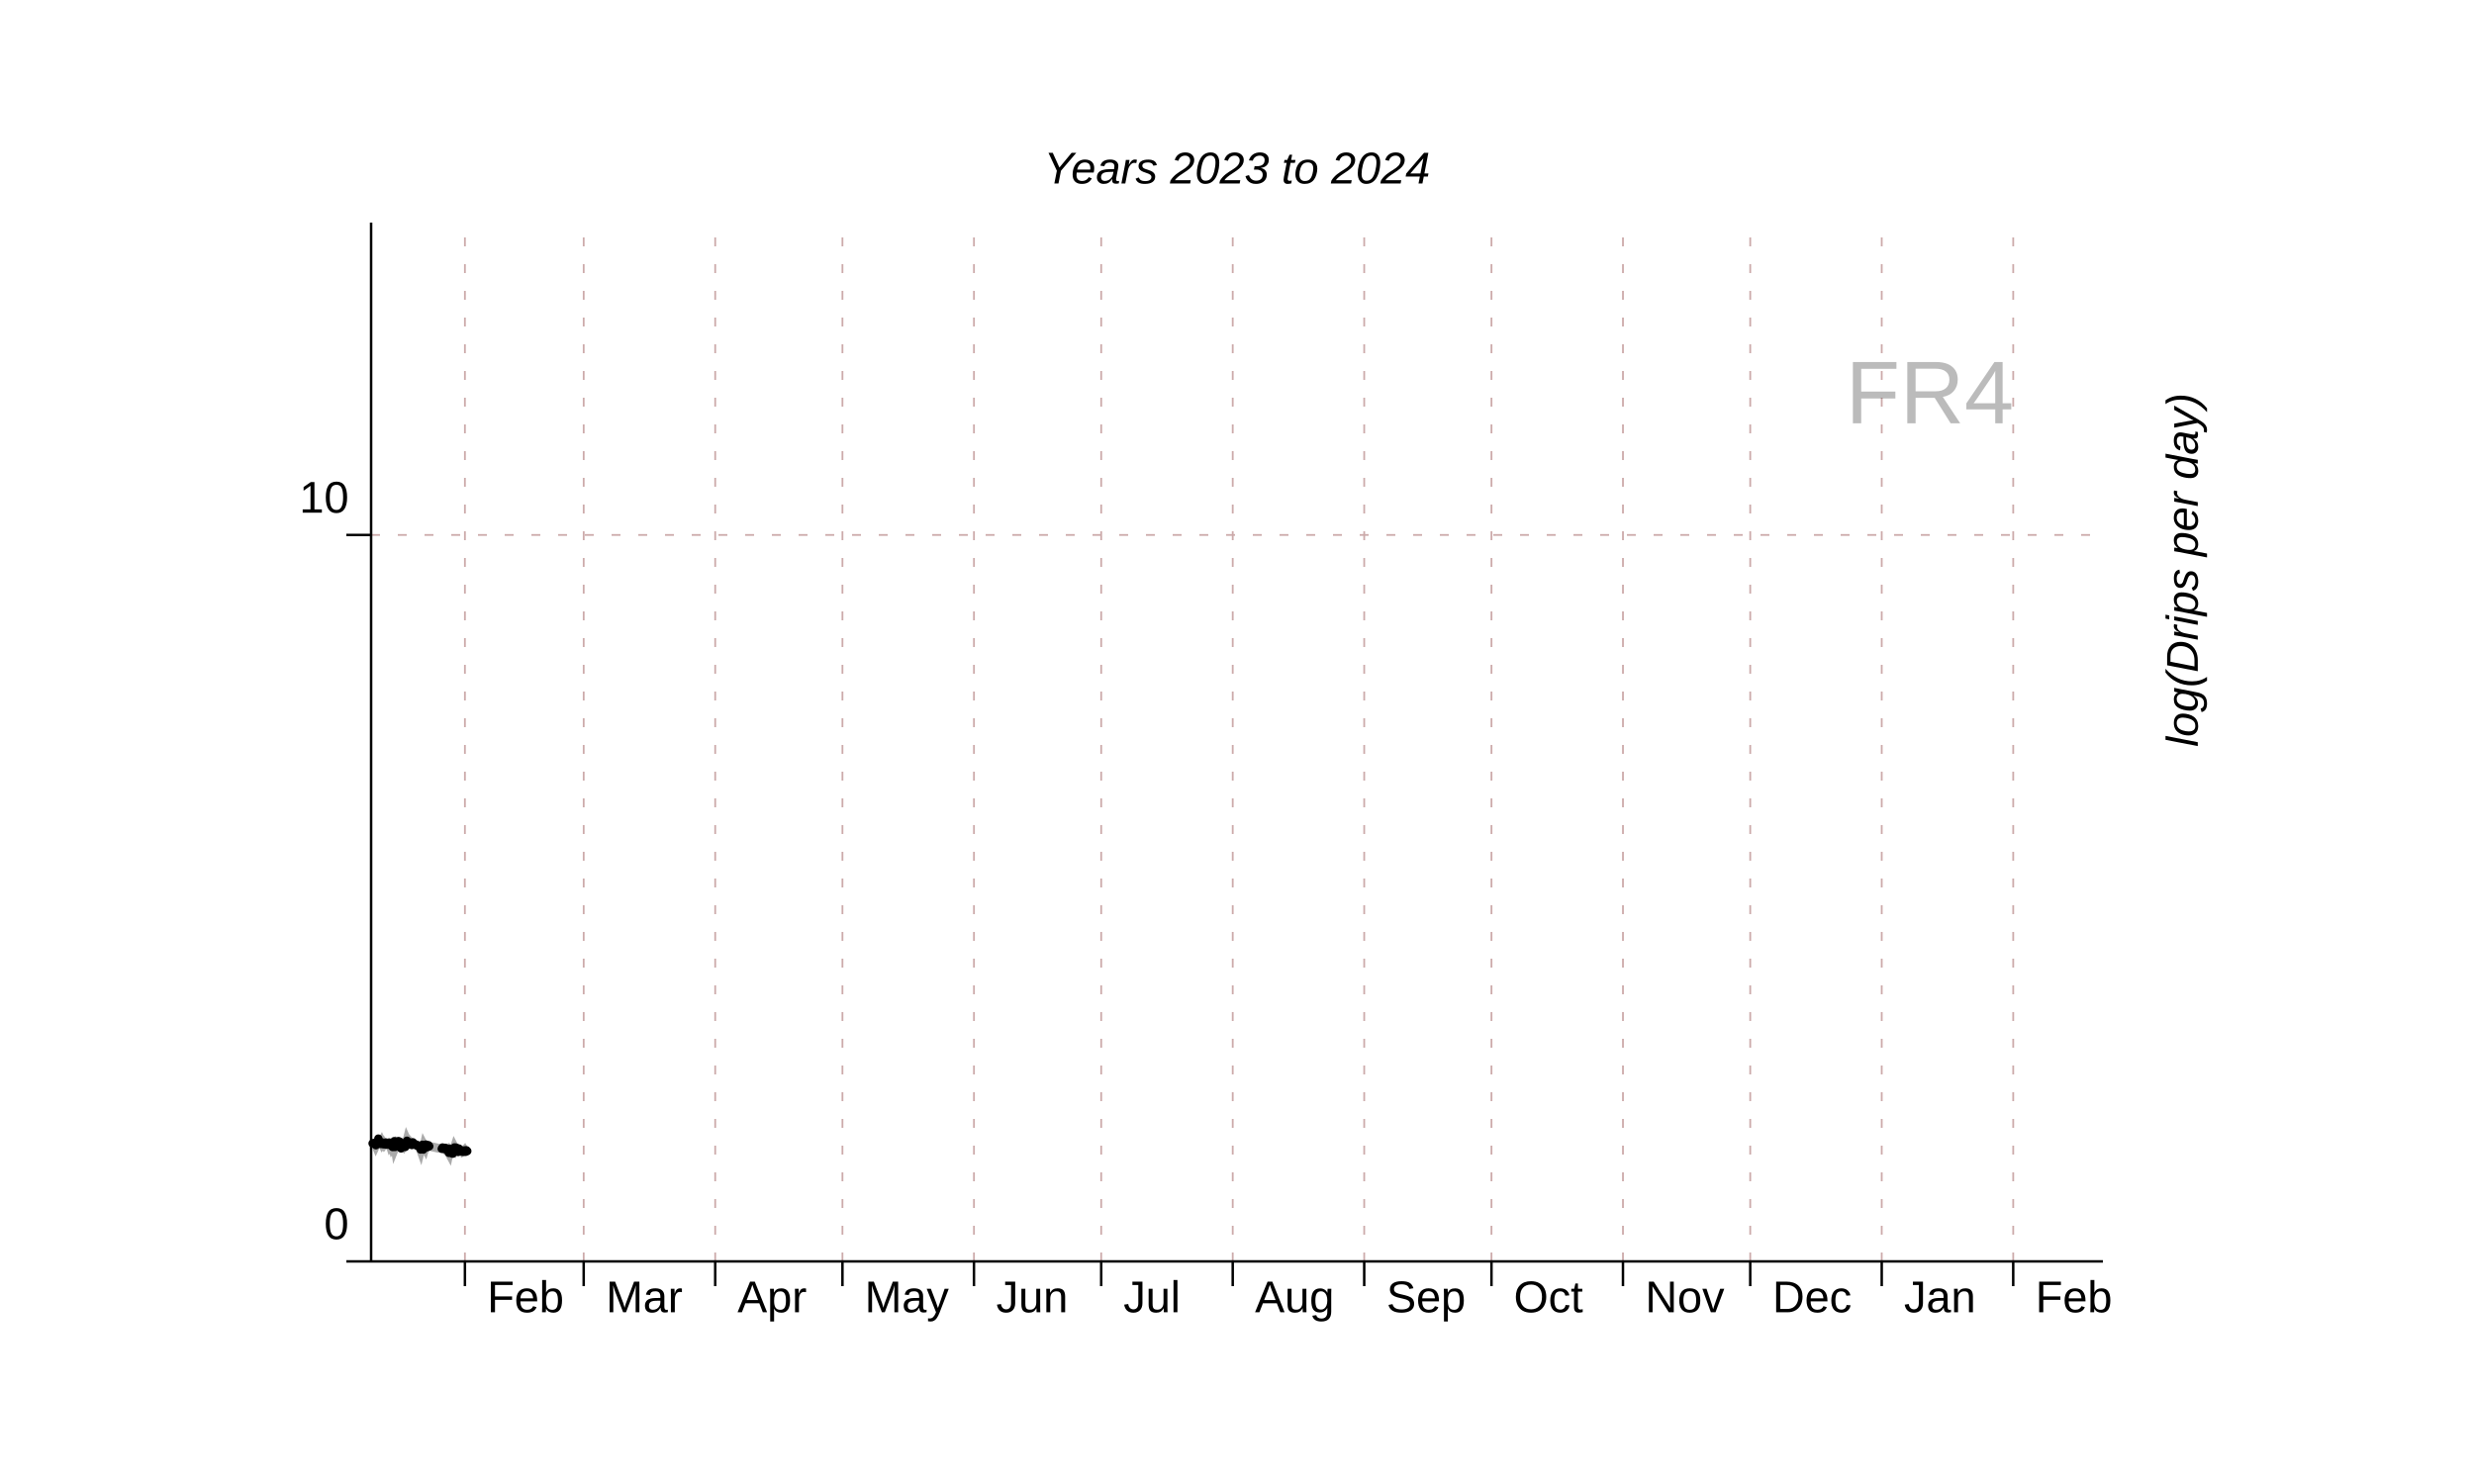
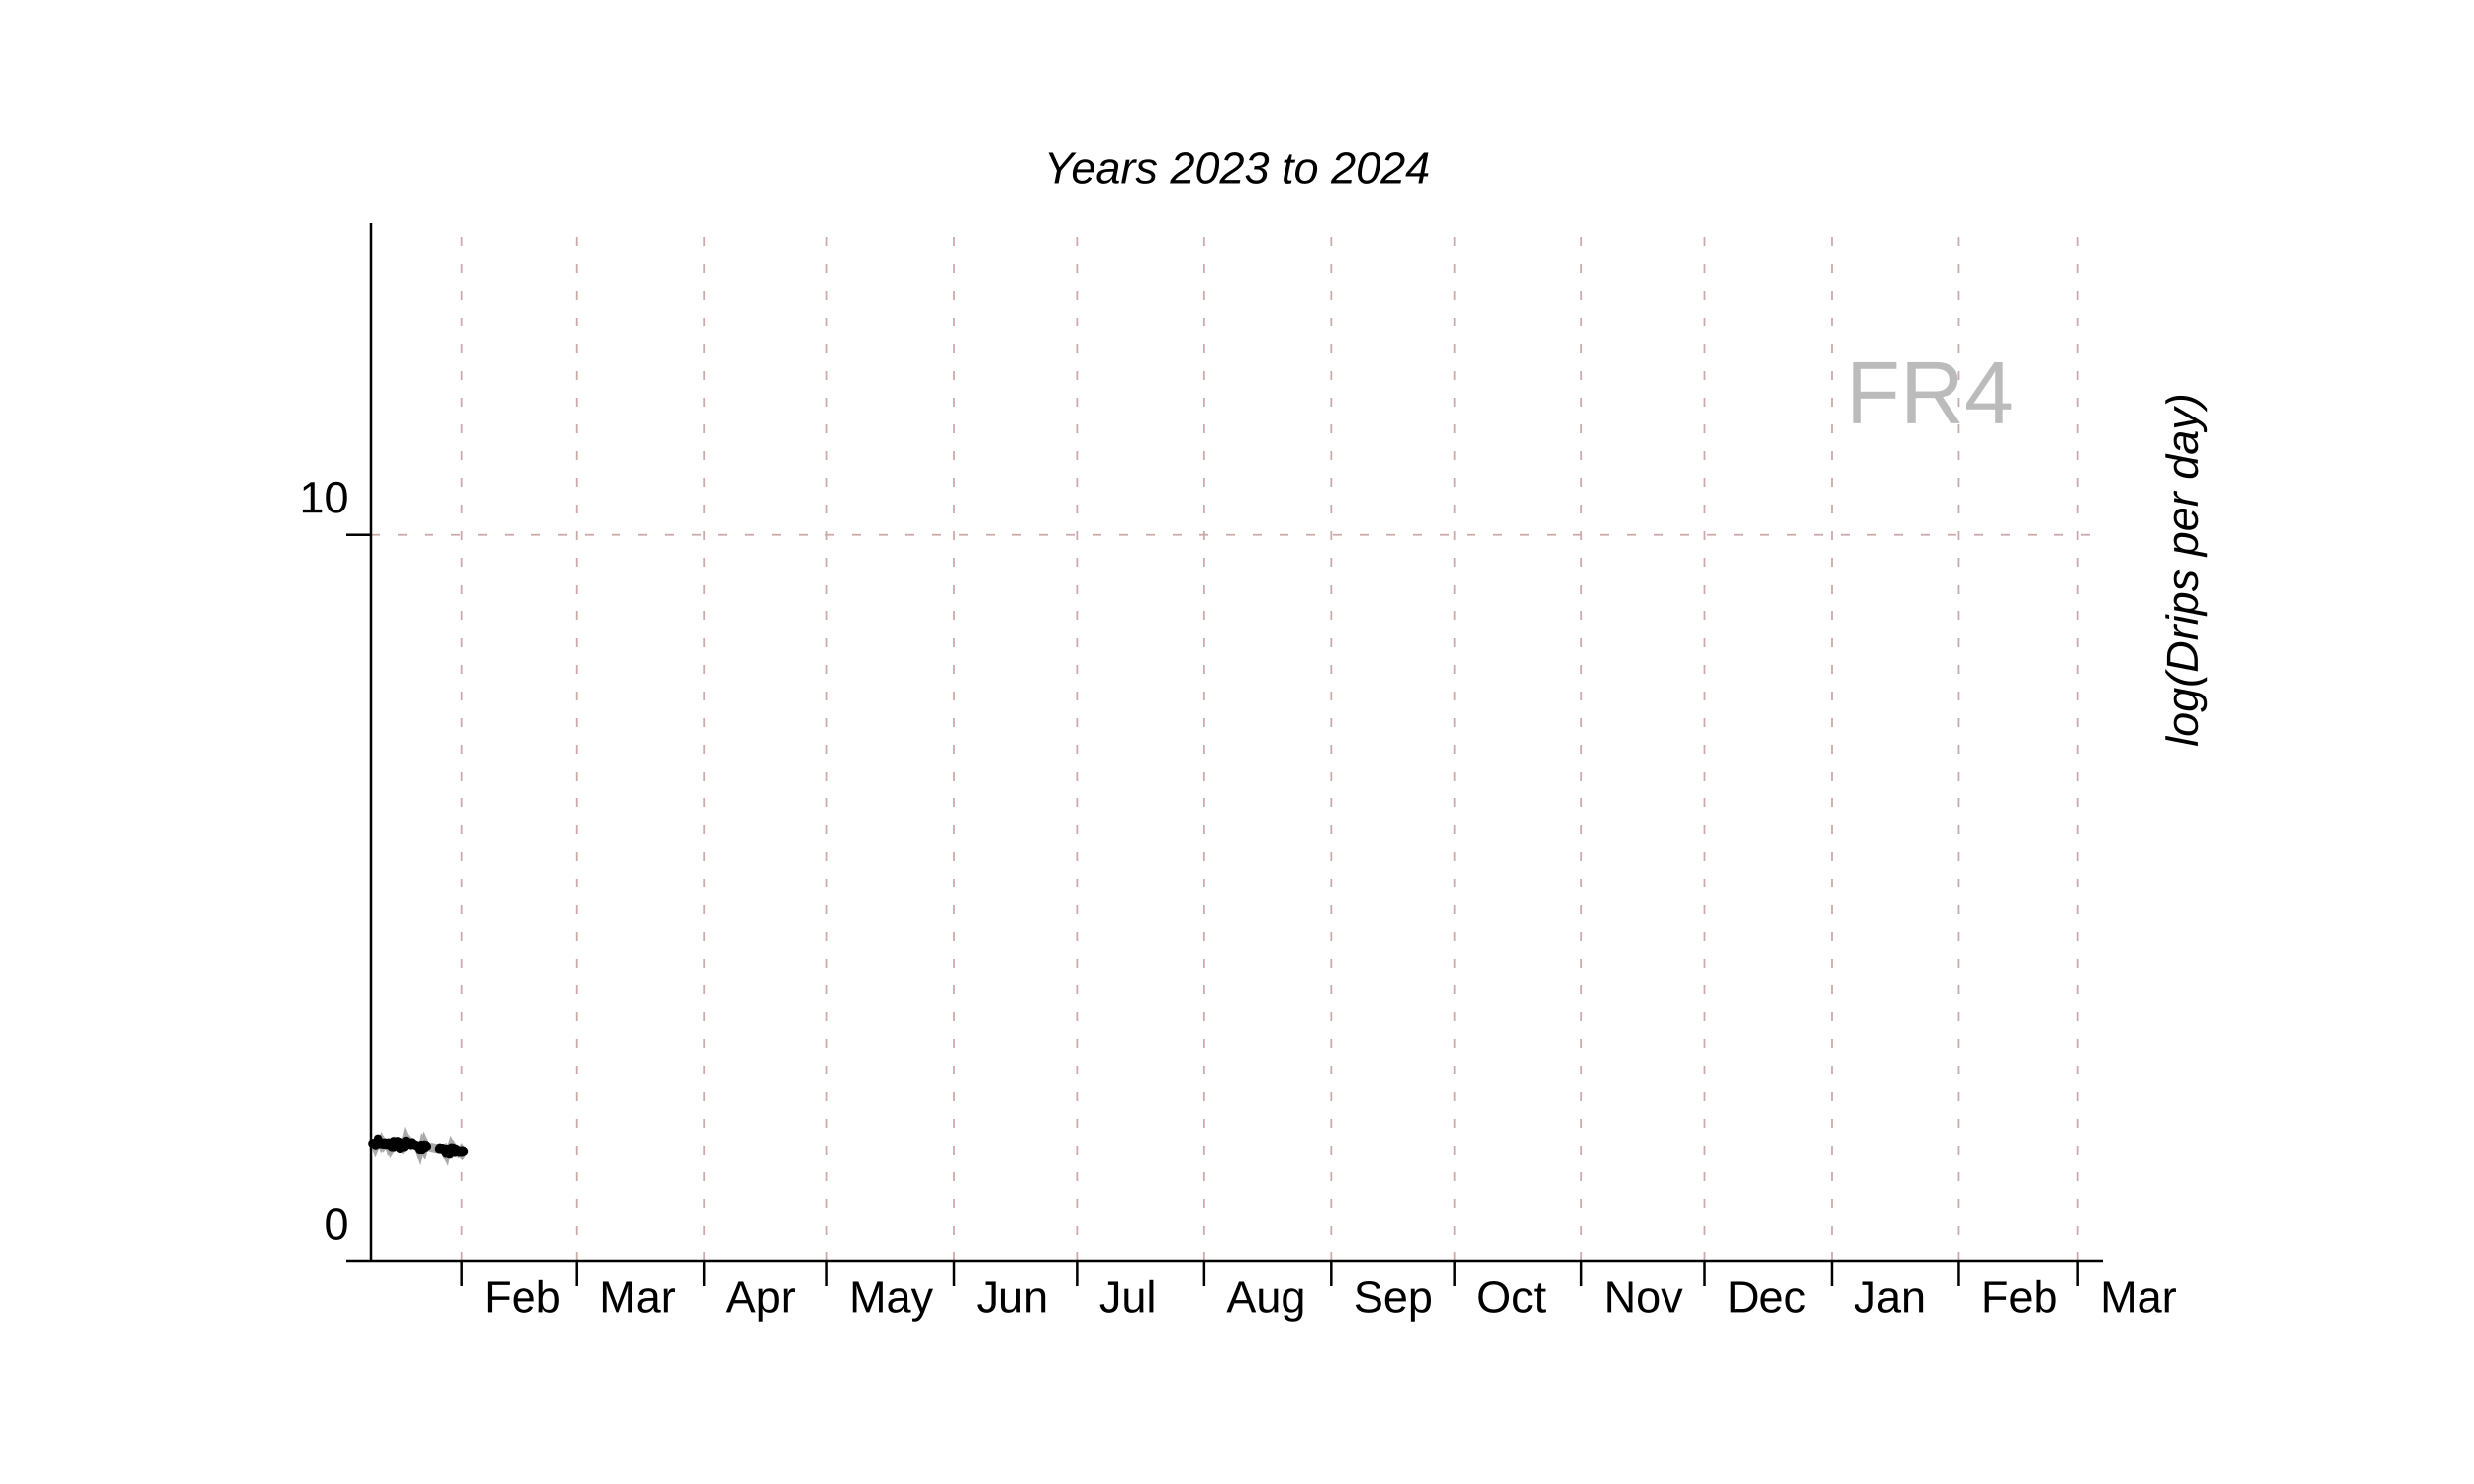
<svg xmlns="http://www.w3.org/2000/svg" version="1.1" viewBox="0 0 1000 600">
  <g>
    <g stroke-dasharray="3.6 7.2" stroke-width="0.72" stroke="#caa">
-       <line x1="813.75" x2="813.75" y1="510.00" y2="90.00" />
-       <line x1="760.60" x2="760.60" y1="510.00" y2="90.00" />
-       <line x1="707.45" x2="707.45" y1="510.00" y2="90.00" />
-       <line x1="656.01" x2="656.01" y1="510.00" y2="90.00" />
-       <line x1="602.86" x2="602.86" y1="510.00" y2="90.00" />
-       <line x1="551.42" x2="551.42" y1="510.00" y2="90.00" />
-       <line x1="498.27" x2="498.27" y1="510.00" y2="90.00" />
-       <line x1="445.11" x2="445.11" y1="510.00" y2="90.00" />
-       <line x1="393.68" x2="393.68" y1="510.00" y2="90.00" />
-       <line x1="340.52" x2="340.52" y1="510.00" y2="90.00" />
-       <line x1="289.09" x2="289.09" y1="510.00" y2="90.00" />
-       <line x1="235.93" x2="235.93" y1="510.00" y2="90.00" />
-       <line x1="187.92" x2="187.92" y1="510.00" y2="90.00" />
+       <line x1="839.86" x2="839.86" y1="510.00" y2="90.00" />
+       <line x1="791.78" x2="791.78" y1="510.00" y2="90.00" />
+       <line x1="740.39" x2="740.39" y1="510.00" y2="90.00" />
+       <line x1="689.00" x2="689.00" y1="510.00" y2="90.00" />
+       <line x1="639.26" x2="639.26" y1="510.00" y2="90.00" />
+       <line x1="587.87" x2="587.87" y1="510.00" y2="90.00" />
+       <line x1="538.13" x2="538.13" y1="510.00" y2="90.00" />
+       <line x1="486.74" x2="486.74" y1="510.00" y2="90.00" />
+       <line x1="435.35" x2="435.35" y1="510.00" y2="90.00" />
+       <line x1="385.61" x2="385.61" y1="510.00" y2="90.00" />
+       <line x1="334.22" x2="334.22" y1="510.00" y2="90.00" />
+       <line x1="284.48" x2="284.48" y1="510.00" y2="90.00" />
+       <line x1="233.09" x2="233.09" y1="510.00" y2="90.00" />
+       <line x1="186.67" x2="186.67" y1="510.00" y2="90.00" />
      <line x1="150.00" x2="850.00" y1="510.00" y2="510.00" />
      <line x1="150.00" x2="850.00" y1="216.29" y2="216.29" />
    </g>
    <g>
      <text dominant-baseline="hanging" dx="-36.0" dy="18.0" fill="#0004" font-family="Arial, sans-serif" font-size="36" stroke="none" text-anchor="end" x="850.00" y="128.18">FR4</text>
    </g>
    <g>
      <text dominant-baseline="text-bottom" dy="-12.0" fill="black" font-family="Arial, sans-serif" font-size="18.0" font-style="italic" stroke="none" text-anchor="middle" x="500.00" y="90.00">Years 2023 to 2024</text>
    </g>
    <g>
      <text dominant-baseline="central" dx="12.0" dy="12.0" fill="black" font-family="Arial, sans-serif" font-size="18.0" font-style="italic" stroke="none" text-anchor="middle" text-orientation="sideways" writing-mode="vertical-lr" x="850.00" y="300.00">log(Drips per day)</text>
    </g>
-     <polyline fill="none" points="150.58,462.29 150.92,462.30 151.26,462.21 151.59,462.19 151.94,463.05 152.28,462.32 152.61,461.48 152.92,460.33 153.26,462.01 153.60,462.48 153.94,462.45 154.27,461.81 154.61,462.56 154.95,462.14 155.29,462.68 155.63,462.24 155.96,461.90 156.30,462.83 156.64,462.08 156.98,462.40 157.31,461.91 157.66,462.99 158.00,462.47 158.33,462.35 158.69,463.77 159.04,463.28 159.37,461.36 159.72,463.75 160.07,462.87 160.40,462.21 160.74,462.50 161.07,461.33 161.40,461.94 161.73,461.64 162.10,464.34 162.45,463.23 162.79,463.03 163.14,463.44 163.49,462.87 163.84,463.75 164.18,462.50 164.51,461.19 164.84,461.95 165.18,462.64 165.53,462.71 165.86,461.97 166.20,462.37 166.55,462.93 166.88,461.83 167.22,462.57 167.56,462.84 167.90,462.61 168.25,462.93 168.60,462.99 168.95,463.40 169.30,463.39 169.65,463.72 170.02,464.79 170.37,463.37 170.71,462.82 171.08,464.80 171.43,463.26 171.79,463.95 172.13,462.73 172.48,463.51 172.84,463.83 173.19,462.99 173.54,463.46 178.53,464.50 178.89,463.92 179.26,464.54 179.62,464.40 179.98,464.05 180.34,464.71 180.71,464.52 181.08,465.43 181.47,466.15 181.83,464.40 182.20,464.74 182.58,466.07 182.97,466.47 183.34,465.00 183.70,463.90 184.07,464.61 184.42,463.98 184.79,464.52 185.17,465.78 185.53,464.36 185.90,465.02 186.27,465.03 186.65,465.20 187.03,465.72 187.40,465.52 187.77,465.11 188.15,465.73 188.53,465.07 188.90,465.41" stroke-dasharray="3.6 3.6" stroke-width="3.6" stroke="#aaa" />
+     <polyline fill="none" points="150.56,462.29 150.89,462.30 151.21,462.21 151.54,462.19 151.87,463.05 152.20,462.32 152.52,461.48 152.83,460.33 153.15,462.01 153.48,462.48 153.81,462.45 154.13,461.81 154.46,462.56 154.78,462.14 155.11,462.68 155.44,462.24 155.76,461.90 156.09,462.83 156.42,462.08 156.75,462.40 157.07,461.91 157.40,462.99 157.73,462.47 158.06,462.35 158.40,463.77 158.74,463.28 159.06,461.36 159.40,463.75 159.73,462.87 160.06,462.21 160.39,462.50 160.70,461.33 161.03,461.94 161.35,461.64 161.70,464.34 162.03,463.23 162.37,463.03 162.71,463.44 163.04,462.87 163.38,463.75 163.71,462.50 164.03,461.19 164.35,461.95 164.68,462.64 165.01,462.71 165.34,461.97 165.66,462.37 166.00,462.93 166.32,461.83 166.65,462.57 166.98,462.84 167.31,462.61 167.65,462.93 167.98,462.99 168.32,463.40 168.66,463.39 169.00,463.72 169.36,464.79 169.70,463.37 170.03,462.82 170.38,464.80 170.72,463.26 171.07,463.95 171.40,462.73 171.74,463.51 172.08,463.83 172.42,462.99 172.76,463.46 177.59,464.50 177.93,463.92 178.29,464.54 178.64,464.40 178.98,464.05 179.34,464.71 179.69,464.52 180.06,465.43 180.43,466.15 180.78,464.40 181.13,464.74 181.51,466.07 181.88,466.47 182.24,465.00 182.59,463.90 182.94,464.61 183.28,463.98 183.64,464.52 184.01,465.78 184.36,464.36 184.71,465.02 185.07,465.03 185.43,465.20 185.80,465.72 186.16,465.52 186.52,465.11 186.89,465.73 187.25,465.07 187.61,465.41" stroke-dasharray="3.6 3.6" stroke-width="3.6" stroke="#aaa" />
    <g>
-       <circle cx="150.58" cy="462.29" r="1.667" />
-       <circle cx="150.92" cy="462.30" r="1.667" />
-       <circle cx="151.26" cy="462.21" r="1.667" />
-       <circle cx="151.59" cy="462.19" r="1.667" />
-       <circle cx="151.94" cy="463.05" r="1.667" />
-       <circle cx="152.28" cy="462.32" r="1.667" />
-       <circle cx="152.61" cy="461.48" r="1.667" />
-       <circle cx="152.92" cy="460.33" r="1.667" />
-       <circle cx="153.26" cy="462.01" r="1.667" />
-       <circle cx="153.60" cy="462.48" r="1.667" />
-       <circle cx="153.94" cy="462.45" r="1.667" />
-       <circle cx="154.27" cy="461.81" r="1.667" />
-       <circle cx="154.61" cy="462.56" r="1.667" />
-       <circle cx="154.95" cy="462.14" r="1.667" />
-       <circle cx="155.29" cy="462.68" r="1.667" />
-       <circle cx="155.63" cy="462.24" r="1.667" />
-       <circle cx="155.96" cy="461.90" r="1.667" />
-       <circle cx="156.30" cy="462.83" r="1.667" />
-       <circle cx="156.64" cy="462.08" r="1.667" />
-       <circle cx="156.98" cy="462.40" r="1.667" />
-       <circle cx="157.31" cy="461.91" r="1.667" />
-       <circle cx="157.66" cy="462.99" r="1.667" />
-       <circle cx="158.00" cy="462.47" r="1.667" />
-       <circle cx="158.33" cy="462.35" r="1.667" />
-       <circle cx="158.69" cy="463.77" r="1.667" />
-       <circle cx="159.04" cy="463.28" r="1.667" />
-       <circle cx="159.37" cy="461.36" r="1.667" />
-       <circle cx="159.72" cy="463.75" r="1.667" />
-       <circle cx="160.07" cy="462.87" r="1.667" />
-       <circle cx="160.40" cy="462.21" r="1.667" />
-       <circle cx="160.74" cy="462.50" r="1.667" />
-       <circle cx="161.07" cy="461.33" r="1.667" />
-       <circle cx="161.40" cy="461.94" r="1.667" />
-       <circle cx="161.73" cy="461.64" r="1.667" />
-       <circle cx="162.10" cy="464.34" r="1.667" />
-       <circle cx="162.45" cy="463.23" r="1.667" />
-       <circle cx="162.79" cy="463.03" r="1.667" />
-       <circle cx="163.14" cy="463.44" r="1.667" />
-       <circle cx="163.49" cy="462.87" r="1.667" />
-       <circle cx="163.84" cy="463.75" r="1.667" />
-       <circle cx="164.18" cy="462.50" r="1.667" />
-       <circle cx="164.51" cy="461.19" r="1.667" />
-       <circle cx="164.84" cy="461.95" r="1.667" />
-       <circle cx="165.18" cy="462.64" r="1.667" />
-       <circle cx="165.53" cy="462.71" r="1.667" />
-       <circle cx="165.86" cy="461.97" r="1.667" />
-       <circle cx="166.20" cy="462.37" r="1.667" />
-       <circle cx="166.55" cy="462.93" r="1.667" />
-       <circle cx="166.88" cy="461.83" r="1.667" />
-       <circle cx="167.22" cy="462.57" r="1.667" />
-       <circle cx="167.56" cy="462.84" r="1.667" />
-       <circle cx="167.90" cy="462.61" r="1.667" />
-       <circle cx="168.25" cy="462.93" r="1.667" />
-       <circle cx="168.60" cy="462.99" r="1.667" />
-       <circle cx="168.95" cy="463.40" r="1.667" />
-       <circle cx="169.30" cy="463.39" r="1.667" />
-       <circle cx="169.65" cy="463.72" r="1.667" />
-       <circle cx="170.02" cy="464.79" r="1.667" />
-       <circle cx="170.37" cy="463.37" r="1.667" />
-       <circle cx="170.71" cy="462.82" r="1.667" />
-       <circle cx="171.08" cy="464.80" r="1.667" />
-       <circle cx="171.43" cy="463.26" r="1.667" />
-       <circle cx="171.79" cy="463.95" r="1.667" />
-       <circle cx="172.13" cy="462.73" r="1.667" />
-       <circle cx="172.48" cy="463.51" r="1.667" />
-       <circle cx="172.84" cy="463.83" r="1.667" />
-       <circle cx="173.19" cy="462.99" r="1.667" />
-       <circle cx="173.54" cy="463.46" r="1.667" />
-       <circle cx="178.53" cy="464.50" r="1.667" />
-       <circle cx="178.89" cy="463.92" r="1.667" />
-       <circle cx="179.26" cy="464.54" r="1.667" />
-       <circle cx="179.62" cy="464.40" r="1.667" />
-       <circle cx="179.98" cy="464.05" r="1.667" />
-       <circle cx="180.34" cy="464.71" r="1.667" />
-       <circle cx="180.71" cy="464.52" r="1.667" />
-       <circle cx="181.08" cy="465.43" r="1.667" />
-       <circle cx="181.47" cy="466.15" r="1.667" />
-       <circle cx="181.83" cy="464.40" r="1.667" />
-       <circle cx="182.20" cy="464.74" r="1.667" />
-       <circle cx="182.58" cy="466.07" r="1.667" />
-       <circle cx="182.97" cy="466.47" r="1.667" />
-       <circle cx="183.34" cy="465.00" r="1.667" />
-       <circle cx="183.70" cy="463.90" r="1.667" />
-       <circle cx="184.07" cy="464.61" r="1.667" />
-       <circle cx="184.42" cy="463.98" r="1.667" />
-       <circle cx="184.79" cy="464.52" r="1.667" />
-       <circle cx="185.17" cy="465.78" r="1.667" />
-       <circle cx="185.53" cy="464.36" r="1.667" />
-       <circle cx="185.90" cy="465.02" r="1.667" />
-       <circle cx="186.27" cy="465.03" r="1.667" />
-       <circle cx="186.65" cy="465.20" r="1.667" />
-       <circle cx="187.03" cy="465.72" r="1.667" />
-       <circle cx="187.40" cy="465.52" r="1.667" />
-       <circle cx="187.77" cy="465.11" r="1.667" />
-       <circle cx="188.15" cy="465.73" r="1.667" />
-       <circle cx="188.53" cy="465.07" r="1.667" />
-       <circle cx="188.90" cy="465.41" r="1.667" />
+       <circle cx="150.56" cy="462.29" r="1.667" />
+       <circle cx="150.89" cy="462.30" r="1.667" />
+       <circle cx="151.21" cy="462.21" r="1.667" />
+       <circle cx="151.54" cy="462.19" r="1.667" />
+       <circle cx="151.87" cy="463.05" r="1.667" />
+       <circle cx="152.20" cy="462.32" r="1.667" />
+       <circle cx="152.52" cy="461.48" r="1.667" />
+       <circle cx="152.83" cy="460.33" r="1.667" />
+       <circle cx="153.15" cy="462.01" r="1.667" />
+       <circle cx="153.48" cy="462.48" r="1.667" />
+       <circle cx="153.81" cy="462.45" r="1.667" />
+       <circle cx="154.13" cy="461.81" r="1.667" />
+       <circle cx="154.46" cy="462.56" r="1.667" />
+       <circle cx="154.78" cy="462.14" r="1.667" />
+       <circle cx="155.11" cy="462.68" r="1.667" />
+       <circle cx="155.44" cy="462.24" r="1.667" />
+       <circle cx="155.76" cy="461.90" r="1.667" />
+       <circle cx="156.09" cy="462.83" r="1.667" />
+       <circle cx="156.42" cy="462.08" r="1.667" />
+       <circle cx="156.75" cy="462.40" r="1.667" />
+       <circle cx="157.07" cy="461.91" r="1.667" />
+       <circle cx="157.40" cy="462.99" r="1.667" />
+       <circle cx="157.73" cy="462.47" r="1.667" />
+       <circle cx="158.06" cy="462.35" r="1.667" />
+       <circle cx="158.40" cy="463.77" r="1.667" />
+       <circle cx="158.74" cy="463.28" r="1.667" />
+       <circle cx="159.06" cy="461.36" r="1.667" />
+       <circle cx="159.40" cy="463.75" r="1.667" />
+       <circle cx="159.73" cy="462.87" r="1.667" />
+       <circle cx="160.06" cy="462.21" r="1.667" />
+       <circle cx="160.39" cy="462.50" r="1.667" />
+       <circle cx="160.70" cy="461.33" r="1.667" />
+       <circle cx="161.03" cy="461.94" r="1.667" />
+       <circle cx="161.35" cy="461.64" r="1.667" />
+       <circle cx="161.70" cy="464.34" r="1.667" />
+       <circle cx="162.03" cy="463.23" r="1.667" />
+       <circle cx="162.37" cy="463.03" r="1.667" />
+       <circle cx="162.71" cy="463.44" r="1.667" />
+       <circle cx="163.04" cy="462.87" r="1.667" />
+       <circle cx="163.38" cy="463.75" r="1.667" />
+       <circle cx="163.71" cy="462.50" r="1.667" />
+       <circle cx="164.03" cy="461.19" r="1.667" />
+       <circle cx="164.35" cy="461.95" r="1.667" />
+       <circle cx="164.68" cy="462.64" r="1.667" />
+       <circle cx="165.01" cy="462.71" r="1.667" />
+       <circle cx="165.34" cy="461.97" r="1.667" />
+       <circle cx="165.66" cy="462.37" r="1.667" />
+       <circle cx="166.00" cy="462.93" r="1.667" />
+       <circle cx="166.32" cy="461.83" r="1.667" />
+       <circle cx="166.65" cy="462.57" r="1.667" />
+       <circle cx="166.98" cy="462.84" r="1.667" />
+       <circle cx="167.31" cy="462.61" r="1.667" />
+       <circle cx="167.65" cy="462.93" r="1.667" />
+       <circle cx="167.98" cy="462.99" r="1.667" />
+       <circle cx="168.32" cy="463.40" r="1.667" />
+       <circle cx="168.66" cy="463.39" r="1.667" />
+       <circle cx="169.00" cy="463.72" r="1.667" />
+       <circle cx="169.36" cy="464.79" r="1.667" />
+       <circle cx="169.70" cy="463.37" r="1.667" />
+       <circle cx="170.03" cy="462.82" r="1.667" />
+       <circle cx="170.38" cy="464.80" r="1.667" />
+       <circle cx="170.72" cy="463.26" r="1.667" />
+       <circle cx="171.07" cy="463.95" r="1.667" />
+       <circle cx="171.40" cy="462.73" r="1.667" />
+       <circle cx="171.74" cy="463.51" r="1.667" />
+       <circle cx="172.08" cy="463.83" r="1.667" />
+       <circle cx="172.42" cy="462.99" r="1.667" />
+       <circle cx="172.76" cy="463.46" r="1.667" />
+       <circle cx="177.59" cy="464.50" r="1.667" />
+       <circle cx="177.93" cy="463.92" r="1.667" />
+       <circle cx="178.29" cy="464.54" r="1.667" />
+       <circle cx="178.64" cy="464.40" r="1.667" />
+       <circle cx="178.98" cy="464.05" r="1.667" />
+       <circle cx="179.34" cy="464.71" r="1.667" />
+       <circle cx="179.69" cy="464.52" r="1.667" />
+       <circle cx="180.06" cy="465.43" r="1.667" />
+       <circle cx="180.43" cy="466.15" r="1.667" />
+       <circle cx="180.78" cy="464.40" r="1.667" />
+       <circle cx="181.13" cy="464.74" r="1.667" />
+       <circle cx="181.51" cy="466.07" r="1.667" />
+       <circle cx="181.88" cy="466.47" r="1.667" />
+       <circle cx="182.24" cy="465.00" r="1.667" />
+       <circle cx="182.59" cy="463.90" r="1.667" />
+       <circle cx="182.94" cy="464.61" r="1.667" />
+       <circle cx="183.28" cy="463.98" r="1.667" />
+       <circle cx="183.64" cy="464.52" r="1.667" />
+       <circle cx="184.01" cy="465.78" r="1.667" />
+       <circle cx="184.36" cy="464.36" r="1.667" />
+       <circle cx="184.71" cy="465.02" r="1.667" />
+       <circle cx="185.07" cy="465.03" r="1.667" />
+       <circle cx="185.43" cy="465.20" r="1.667" />
+       <circle cx="185.80" cy="465.72" r="1.667" />
+       <circle cx="186.16" cy="465.52" r="1.667" />
+       <circle cx="186.52" cy="465.11" r="1.667" />
+       <circle cx="186.89" cy="465.73" r="1.667" />
+       <circle cx="187.25" cy="465.07" r="1.667" />
+       <circle cx="187.61" cy="465.41" r="1.667" />
    </g>
    <g stroke="black">
-       <line x1="813.75" x2="813.75" y1="510.00" y2="520.00" />
-       <line x1="760.60" x2="760.60" y1="510.00" y2="520.00" />
-       <line x1="707.45" x2="707.45" y1="510.00" y2="520.00" />
-       <line x1="656.01" x2="656.01" y1="510.00" y2="520.00" />
-       <line x1="602.86" x2="602.86" y1="510.00" y2="520.00" />
-       <line x1="551.42" x2="551.42" y1="510.00" y2="520.00" />
-       <line x1="498.27" x2="498.27" y1="510.00" y2="520.00" />
-       <line x1="445.11" x2="445.11" y1="510.00" y2="520.00" />
-       <line x1="393.68" x2="393.68" y1="510.00" y2="520.00" />
-       <line x1="340.52" x2="340.52" y1="510.00" y2="520.00" />
-       <line x1="289.09" x2="289.09" y1="510.00" y2="520.00" />
-       <line x1="235.93" x2="235.93" y1="510.00" y2="520.00" />
-       <line x1="187.92" x2="187.92" y1="510.00" y2="520.00" />
+       <line x1="839.86" x2="839.86" y1="510.00" y2="520.00" />
+       <line x1="791.78" x2="791.78" y1="510.00" y2="520.00" />
+       <line x1="740.39" x2="740.39" y1="510.00" y2="520.00" />
+       <line x1="689.00" x2="689.00" y1="510.00" y2="520.00" />
+       <line x1="639.26" x2="639.26" y1="510.00" y2="520.00" />
+       <line x1="587.87" x2="587.87" y1="510.00" y2="520.00" />
+       <line x1="538.13" x2="538.13" y1="510.00" y2="520.00" />
+       <line x1="486.74" x2="486.74" y1="510.00" y2="520.00" />
+       <line x1="435.35" x2="435.35" y1="510.00" y2="520.00" />
+       <line x1="385.61" x2="385.61" y1="510.00" y2="520.00" />
+       <line x1="334.22" x2="334.22" y1="510.00" y2="520.00" />
+       <line x1="284.48" x2="284.48" y1="510.00" y2="520.00" />
+       <line x1="233.09" x2="233.09" y1="510.00" y2="520.00" />
+       <line x1="186.67" x2="186.67" y1="510.00" y2="520.00" />
      <g fill="black" font-family="Arial, sans-serif" font-size="18.0" stroke="none" text-anchor="start" transform="translate(9.0 0.0)">
-         <text x="813.75" y="530.57">Feb</text>
-         <text x="760.60" y="530.57">Jan</text>
-         <text x="707.45" y="530.57">Dec</text>
-         <text x="656.01" y="530.57">Nov</text>
-         <text x="602.86" y="530.57">Oct</text>
-         <text x="551.42" y="530.57">Sep</text>
-         <text x="498.27" y="530.57">Aug</text>
-         <text x="445.11" y="530.57">Jul</text>
-         <text x="393.68" y="530.57">Jun</text>
-         <text x="340.52" y="530.57">May</text>
-         <text x="289.09" y="530.57">Apr</text>
-         <text x="235.93" y="530.57">Mar</text>
-         <text x="187.92" y="530.57">Feb</text>
+         <text x="839.86" y="530.57">Mar</text>
+         <text x="791.78" y="530.57">Feb</text>
+         <text x="740.39" y="530.57">Jan</text>
+         <text x="689.00" y="530.57">Dec</text>
+         <text x="639.26" y="530.57">Nov</text>
+         <text x="587.87" y="530.57">Oct</text>
+         <text x="538.13" y="530.57">Sep</text>
+         <text x="486.74" y="530.57">Aug</text>
+         <text x="435.35" y="530.57">Jul</text>
+         <text x="385.61" y="530.57">Jun</text>
+         <text x="334.22" y="530.57">May</text>
+         <text x="284.48" y="530.57">Apr</text>
+         <text x="233.09" y="530.57">Mar</text>
+         <text x="186.67" y="530.57">Feb</text>
      </g>
      <line x1="150.00" x2="850.00" y1="510.00" y2="510.00" />
    </g>
    <g stroke="black">
      <line x1="150.00" x2="140.00" y1="510.00" y2="510.00" />
      <line x1="150.00" x2="140.00" y1="216.29" y2="216.29" />
      <g fill="black" font-family="Arial, sans-serif" font-size="18.0" stroke="none" text-anchor="end">
        <text x="141.00" y="501.00">0</text>
        <text x="141.00" y="207.29">10</text>
      </g>
      <line x1="150.00" x2="150.00" y1="510.00" y2="90.00" />
    </g>
  </g>
</svg>
